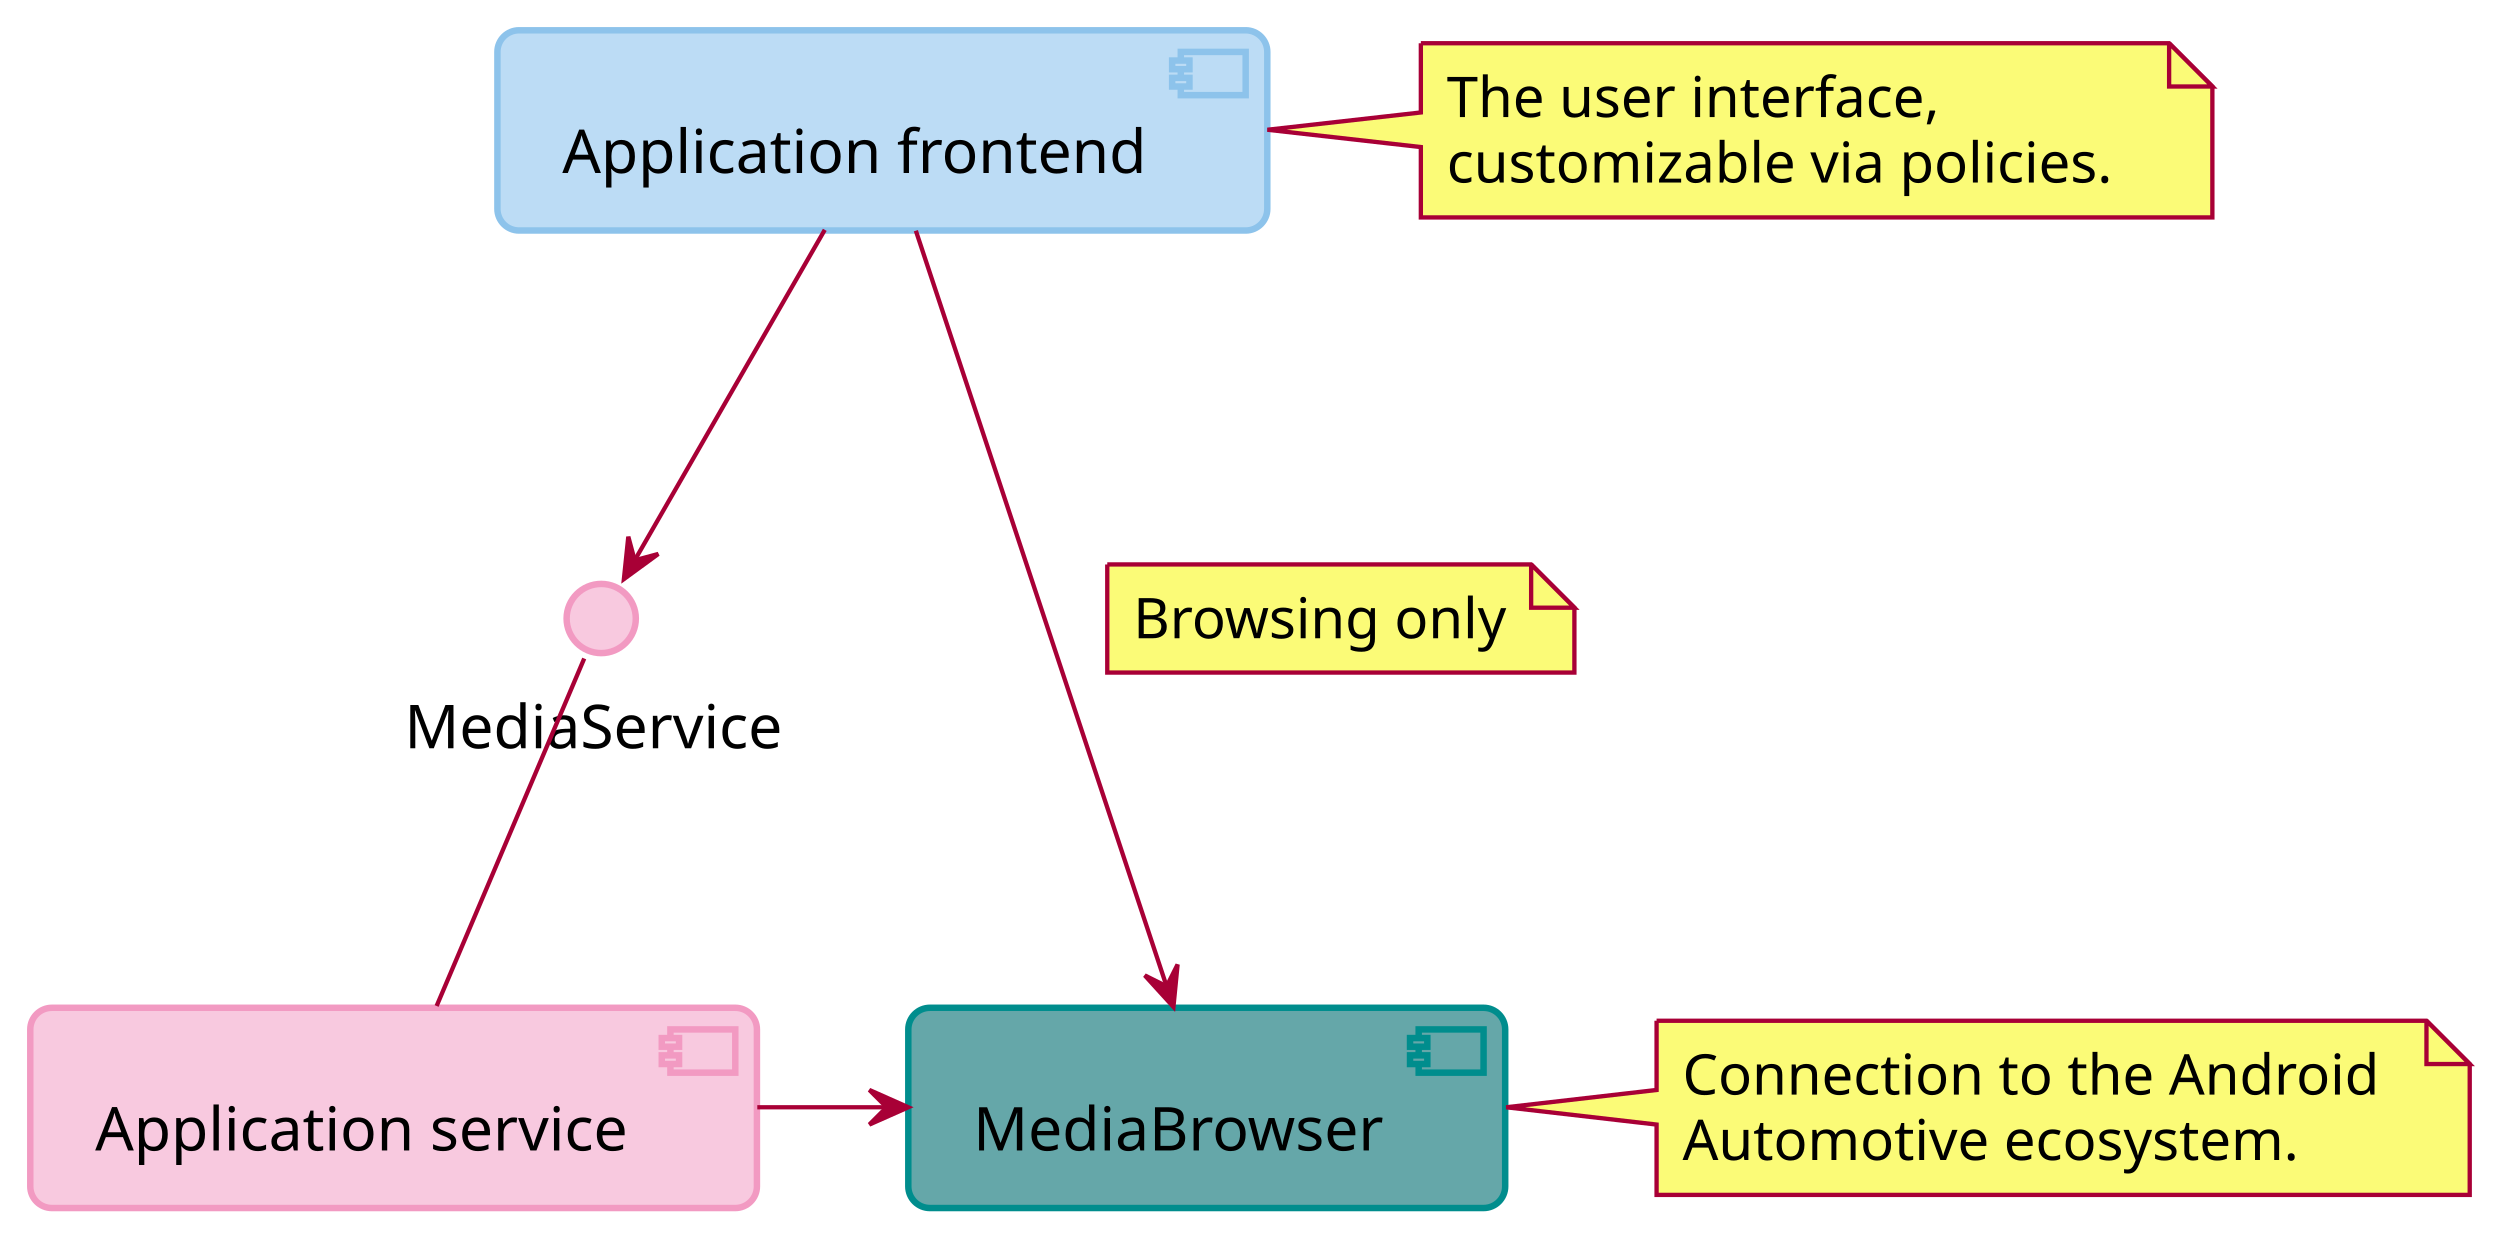
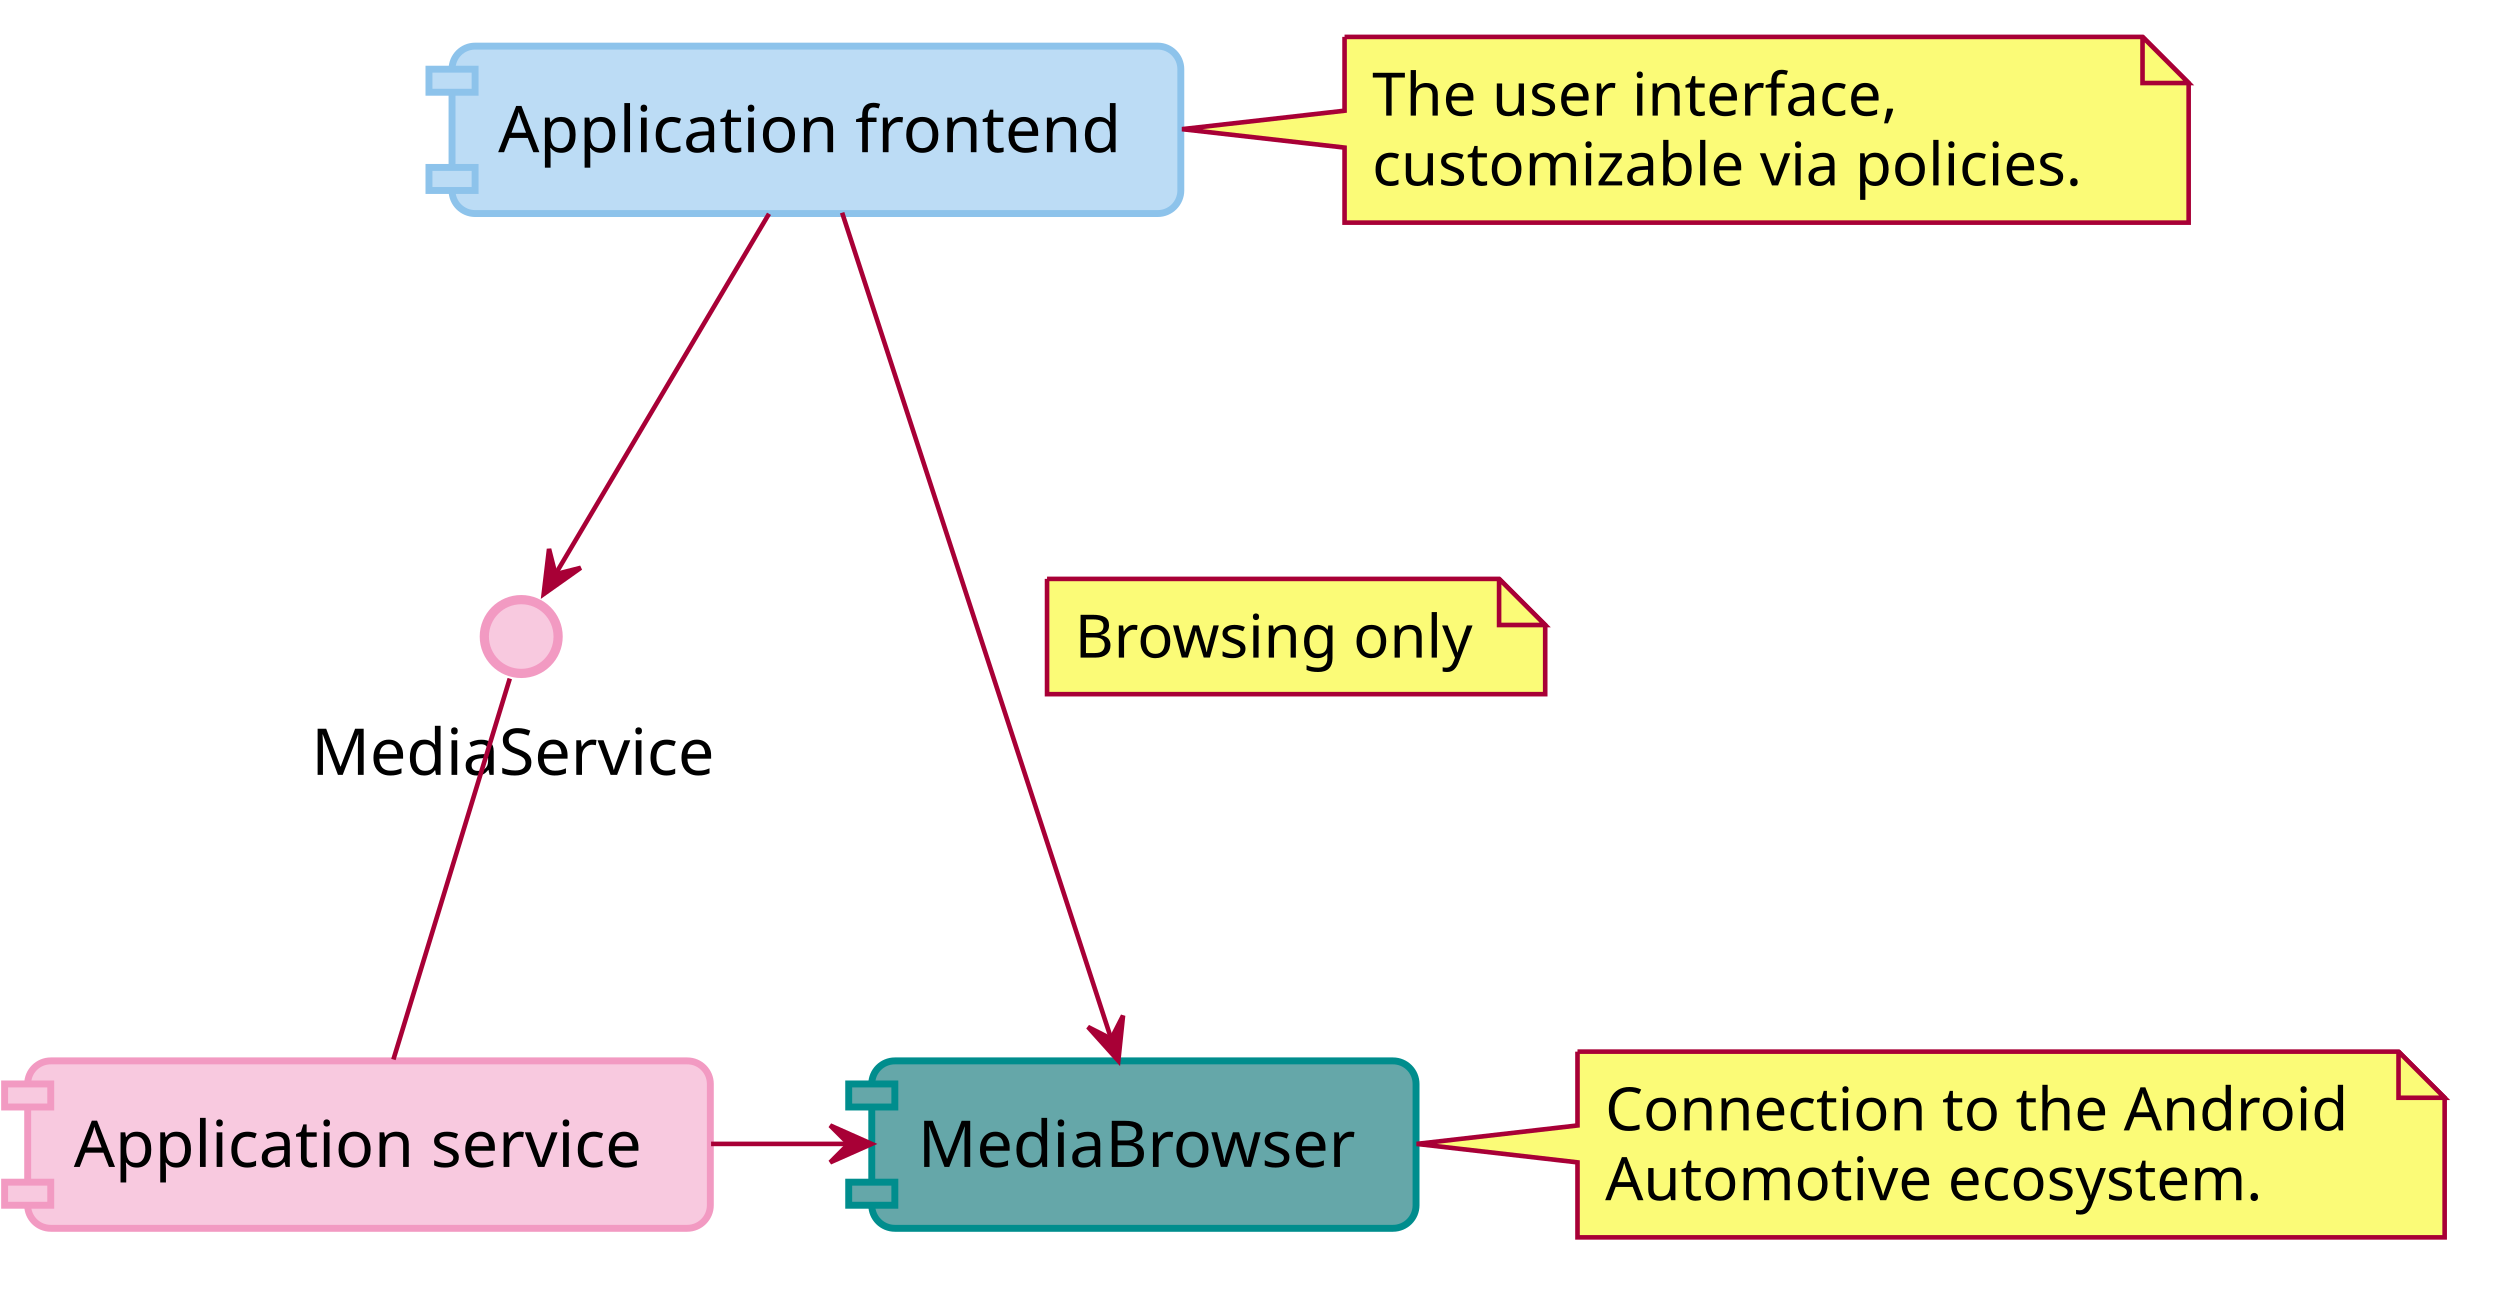
- <svg xmlns="http://www.w3.org/2000/svg" contentScriptType="application/ecmascript" contentStyleType="text/css" height="285px" preserveAspectRatio="none" style="width:578px;height:285px;" version="1.1" viewBox="0 0 578 285" width="578px" zoomAndPan="magnify">
+ <svg xmlns="http://www.w3.org/2000/svg" contentScriptType="application/ecmascript" contentStyleType="text/css" height="280px" preserveAspectRatio="none" style="width:542px;height:280px;" version="1.1" viewBox="0 0 542 280" width="542px" zoomAndPan="magnify">
  <defs />
  <g>
-     <rect fill="#F8C9DF" height="46.297" rx="5" ry="5" style="stroke: #F29AC2; stroke-width: 1.5;" width="168" x="7" y="233" />
-     <rect fill="#F8C9DF" height="10" style="stroke: #F29AC2; stroke-width: 1.5;" width="15" x="155" y="238" />
-     <rect fill="#F8C9DF" height="2" style="stroke: #F29AC2; stroke-width: 1.5;" width="4" x="153" y="240" />
-     <rect fill="#F8C9DF" height="2" style="stroke: #F29AC2; stroke-width: 1.5;" width="4" x="153" y="244" />
-     <text fill="#000000" font-family="sans-serif" font-size="14" lengthAdjust="spacingAndGlyphs" textLength="128" x="22" y="265.995">Application service</text>
-     <rect fill="#BCDCF5" height="46.297" rx="5" ry="5" style="stroke: #8DC3EB; stroke-width: 1.5;" width="178" x="115" y="7" />
-     <rect fill="#BCDCF5" height="10" style="stroke: #8DC3EB; stroke-width: 1.5;" width="15" x="273" y="12" />
-     <rect fill="#BCDCF5" height="2" style="stroke: #8DC3EB; stroke-width: 1.5;" width="4" x="271" y="14" />
-     <rect fill="#BCDCF5" height="2" style="stroke: #8DC3EB; stroke-width: 1.5;" width="4" x="271" y="18" />
-     <text fill="#000000" font-family="sans-serif" font-size="14" lengthAdjust="spacingAndGlyphs" textLength="138" x="130" y="39.995">Application frontend</text>
-     <rect fill="#65A7A9" height="46.297" rx="5" ry="5" style="stroke: #008D8D; stroke-width: 1.5;" width="138" x="210" y="233" />
-     <rect fill="#65A7A9" height="10" style="stroke: #008D8D; stroke-width: 1.5;" width="15" x="328" y="238" />
-     <rect fill="#65A7A9" height="2" style="stroke: #008D8D; stroke-width: 1.5;" width="4" x="326" y="240" />
-     <rect fill="#65A7A9" height="2" style="stroke: #008D8D; stroke-width: 1.5;" width="4" x="326" y="244" />
-     <text fill="#000000" font-family="sans-serif" font-size="14" lengthAdjust="spacingAndGlyphs" textLength="98" x="225" y="265.995">MediaBrowser</text>
-     <ellipse cx="139" cy="143" fill="#F8C9DF" rx="8" ry="8" style="stroke: #F29AC2; stroke-width: 1.5;" />
-     <text fill="#000000" font-family="sans-serif" font-size="14" lengthAdjust="spacingAndGlyphs" textLength="91" x="93.5" y="172.995">MediaService</text>
-     <path d="M328.5,10 L328.5,26 L293.016,30 L328.5,34 L328.5,50.266 A0,0 0 0 0 328.5,50.266 L511.5,50.266 A0,0 0 0 0 511.5,50.266 L511.5,20 L501.5,10 L328.5,10 A0,0 0 0 0 328.5,10 " fill="#FBFB77" style="stroke: #A80036; stroke-width: 1.0;" />
-     <path d="M501.5,10 L501.5,20 L511.5,20 L501.5,10 " fill="#FBFB77" style="stroke: #A80036; stroke-width: 1.0;" />
-     <text fill="#000000" font-family="sans-serif" font-size="13" lengthAdjust="spacingAndGlyphs" textLength="119" x="334.5" y="27.067">The user interface,</text>
-     <text fill="#000000" font-family="sans-serif" font-size="13" lengthAdjust="spacingAndGlyphs" textLength="162" x="334.5" y="42.2">customizable via policies.</text>
-     <path d="M383,236 L383,252 L348.223,256 L383,260 L383,276.266 A0,0 0 0 0 383,276.266 L571,276.266 A0,0 0 0 0 571,276.266 L571,246 L561,236 L383,236 A0,0 0 0 0 383,236 " fill="#FBFB77" style="stroke: #A80036; stroke-width: 1.0;" />
-     <path d="M561,236 L561,246 L571,246 L561,236 " fill="#FBFB77" style="stroke: #A80036; stroke-width: 1.0;" />
-     <text fill="#000000" font-family="sans-serif" font-size="13" lengthAdjust="spacingAndGlyphs" textLength="167" x="389" y="253.067">Connection to the Android</text>
-     <text fill="#000000" font-family="sans-serif" font-size="13" lengthAdjust="spacingAndGlyphs" textLength="152" x="389" y="268.2">Automotive ecosystem.</text>
-     <path d="M135.072,152.247 C127.683,169.642 111.511,207.715 100.947,232.584 " fill="none" id="MediaService-ApplicationService" style="stroke: #A80036; stroke-width: 1.0;" />
-     <path d="M190.689,53.14 C177.473,76.117 157.66,110.561 146.803,129.434 " fill="none" id="ApplicationFrontend-to-MediaService" style="stroke: #A80036; stroke-width: 1.0;" />
-     <polygon fill="#A80036" points="144.246,133.881,152.201,128.074,146.739,129.546,145.266,124.085,144.246,133.881" style="stroke: #A80036; stroke-width: 1.0;" />
-     <path d="M175.086,256 C184.995,256 194.904,256 204.813,256 " fill="none" id="ApplicationService-to-MediaBrowser" style="stroke: #A80036; stroke-width: 1.0;" />
-     <polygon fill="#A80036" points="209.995,256,200.995,252,204.995,256,200.995,260,209.995,256" style="stroke: #A80036; stroke-width: 1.0;" />
-     <path d="M211.744,53.335 C225.647,95.228 254.778,183.011 269.723,228.044 " fill="none" id="ApplicationFrontend-to-MediaBrowser" style="stroke: #A80036; stroke-width: 1.0;" />
-     <polygon fill="#A80036" points="271.298,232.792,272.26,222.99,269.723,228.047,264.667,225.51,271.298,232.792" style="stroke: #A80036; stroke-width: 1.0;" />
-     <path d="M256,130.5 L256,155.5 L364,155.5 L364,140.5 L354,130.5 L256,130.5 " fill="#FBFB77" style="stroke: #A80036; stroke-width: 1.0;" />
-     <path d="M354,130.5 L354,140.5 L364,140.5 L354,130.5 " fill="#FBFB77" style="stroke: #A80036; stroke-width: 1.0;" />
-     <text fill="#000000" font-family="sans-serif" font-size="13" lengthAdjust="spacingAndGlyphs" textLength="87" x="262" y="147.567">Browsing only</text>
+     <rect fill="#F8C9DF" height="36.297" rx="5" ry="5" style="stroke: #F29AC2; stroke-width: 1.5;" width="148" x="6" y="230" />
+     <rect fill="#F8C9DF" height="5" style="stroke: #F29AC2; stroke-width: 1.5;" width="10" x="1" y="235" />
+     <rect fill="#F8C9DF" height="5" style="stroke: #F29AC2; stroke-width: 1.5;" width="10" x="1" y="256.297" />
+     <text fill="#000000" font-family="sans-serif" font-size="14" lengthAdjust="spacingAndGlyphs" textLength="128" x="16" y="252.995">Application service</text>
+     <rect fill="#BCDCF5" height="36.297" rx="5" ry="5" style="stroke: #8DC3EB; stroke-width: 1.5;" width="158" x="98" y="10" />
+     <rect fill="#BCDCF5" height="5" style="stroke: #8DC3EB; stroke-width: 1.5;" width="10" x="93" y="15" />
+     <rect fill="#BCDCF5" height="5" style="stroke: #8DC3EB; stroke-width: 1.5;" width="10" x="93" y="36.297" />
+     <text fill="#000000" font-family="sans-serif" font-size="14" lengthAdjust="spacingAndGlyphs" textLength="138" x="108" y="32.995">Application frontend</text>
+     <rect fill="#65A7A9" height="36.297" rx="5" ry="5" style="stroke: #008D8D; stroke-width: 1.5;" width="118" x="189" y="230" />
+     <rect fill="#65A7A9" height="5" style="stroke: #008D8D; stroke-width: 1.5;" width="10" x="184" y="235" />
+     <rect fill="#65A7A9" height="5" style="stroke: #008D8D; stroke-width: 1.5;" width="10" x="184" y="256.297" />
+     <text fill="#000000" font-family="sans-serif" font-size="14" lengthAdjust="spacingAndGlyphs" textLength="98" x="199" y="252.995">MediaBrowser</text>
+     <ellipse cx="113" cy="138" fill="#F8C9DF" rx="8" ry="8" style="stroke: #F29AC2; stroke-width: 2.0;" />
+     <text fill="#000000" font-family="sans-serif" font-size="14" lengthAdjust="spacingAndGlyphs" textLength="91" x="67.5" y="167.995">MediaService</text>
+     <path d="M291.5,8 L291.5,24 L256.26,28 L291.5,32 L291.5,48.266 A0,0 0 0 0 291.5,48.266 L474.5,48.266 A0,0 0 0 0 474.5,48.266 L474.5,18 L464.5,8 L291.5,8 A0,0 0 0 0 291.5,8 " fill="#FBFB77" style="stroke: #A80036; stroke-width: 1.0;" />
+     <path d="M464.5,8 L464.5,18 L474.5,18 L464.5,8 " fill="#FBFB77" style="stroke: #A80036; stroke-width: 1.0;" />
+     <text fill="#000000" font-family="sans-serif" font-size="13" lengthAdjust="spacingAndGlyphs" textLength="119" x="297.5" y="25.067">The user interface,</text>
+     <text fill="#000000" font-family="sans-serif" font-size="13" lengthAdjust="spacingAndGlyphs" textLength="162" x="297.5" y="40.2">customizable via policies.</text>
+     <path d="M342,228 L342,244 L307.12,248 L342,252 L342,268.266 A0,0 0 0 0 342,268.266 L530,268.266 A0,0 0 0 0 530,268.266 L530,238 L520,228 L342,228 A0,0 0 0 0 342,228 " fill="#FBFB77" style="stroke: #A80036; stroke-width: 1.0;" />
+     <path d="M520,228 L520,238 L530,238 L520,228 " fill="#FBFB77" style="stroke: #A80036; stroke-width: 1.0;" />
+     <text fill="#000000" font-family="sans-serif" font-size="13" lengthAdjust="spacingAndGlyphs" textLength="167" x="348" y="245.067">Connection to the Android</text>
+     <text fill="#000000" font-family="sans-serif" font-size="13" lengthAdjust="spacingAndGlyphs" textLength="152" x="348" y="260.2">Automotive ecosystem.</text>
+     <path d="M110.52,147.12 C105.18,164.58 92.51,206.05 85.29,229.7 " fill="none" id="MediaService-ApplicationService" style="stroke: #A80036; stroke-width: 1.0;" />
+     <path d="M166.72,46.35 C153.82,68.12 132,104.93 120.55,124.27 " fill="none" id="ApplicationFrontend-MediaService" style="stroke: #A80036; stroke-width: 1.0;" />
+     <polygon fill="#A80036" points="117.87,128.79,125.908,123.099,120.426,124.493,119.032,119.01,117.87,128.79" style="stroke: #A80036; stroke-width: 1.0;" />
+     <path d="M154.16,248 C164.04,248 173.93,248 183.81,248 " fill="none" id="ApplicationService-MediaBrowser" style="stroke: #A80036; stroke-width: 1.0;" />
+     <polygon fill="#A80036" points="188.98,248,179.98,244,183.98,248,179.98,252,188.98,248" style="stroke: #A80036; stroke-width: 1.0;" />
+     <path d="M182.57,46.11 C195.35,85.35 226.76,181.78 240.9,225.2 " fill="none" id="ApplicationFrontend-MediaBrowser" style="stroke: #A80036; stroke-width: 1.0;" />
+     <polygon fill="#A80036" points="242.45,229.97,243.478,220.175,240.907,225.214,235.869,222.643,242.45,229.97" style="stroke: #A80036; stroke-width: 1.0;" />
+     <path d="M227,125.5 L227,150.5 L335,150.5 L335,135.5 L325,125.5 L227,125.5 " fill="#FBFB77" style="stroke: #A80036; stroke-width: 1.0;" />
+     <path d="M325,125.5 L325,135.5 L335,135.5 L325,125.5 " fill="#FBFB77" style="stroke: #A80036; stroke-width: 1.0;" />
+     <text fill="#000000" font-family="sans-serif" font-size="13" lengthAdjust="spacingAndGlyphs" textLength="87" x="233" y="142.567">Browsing only</text>
  </g>
</svg>
